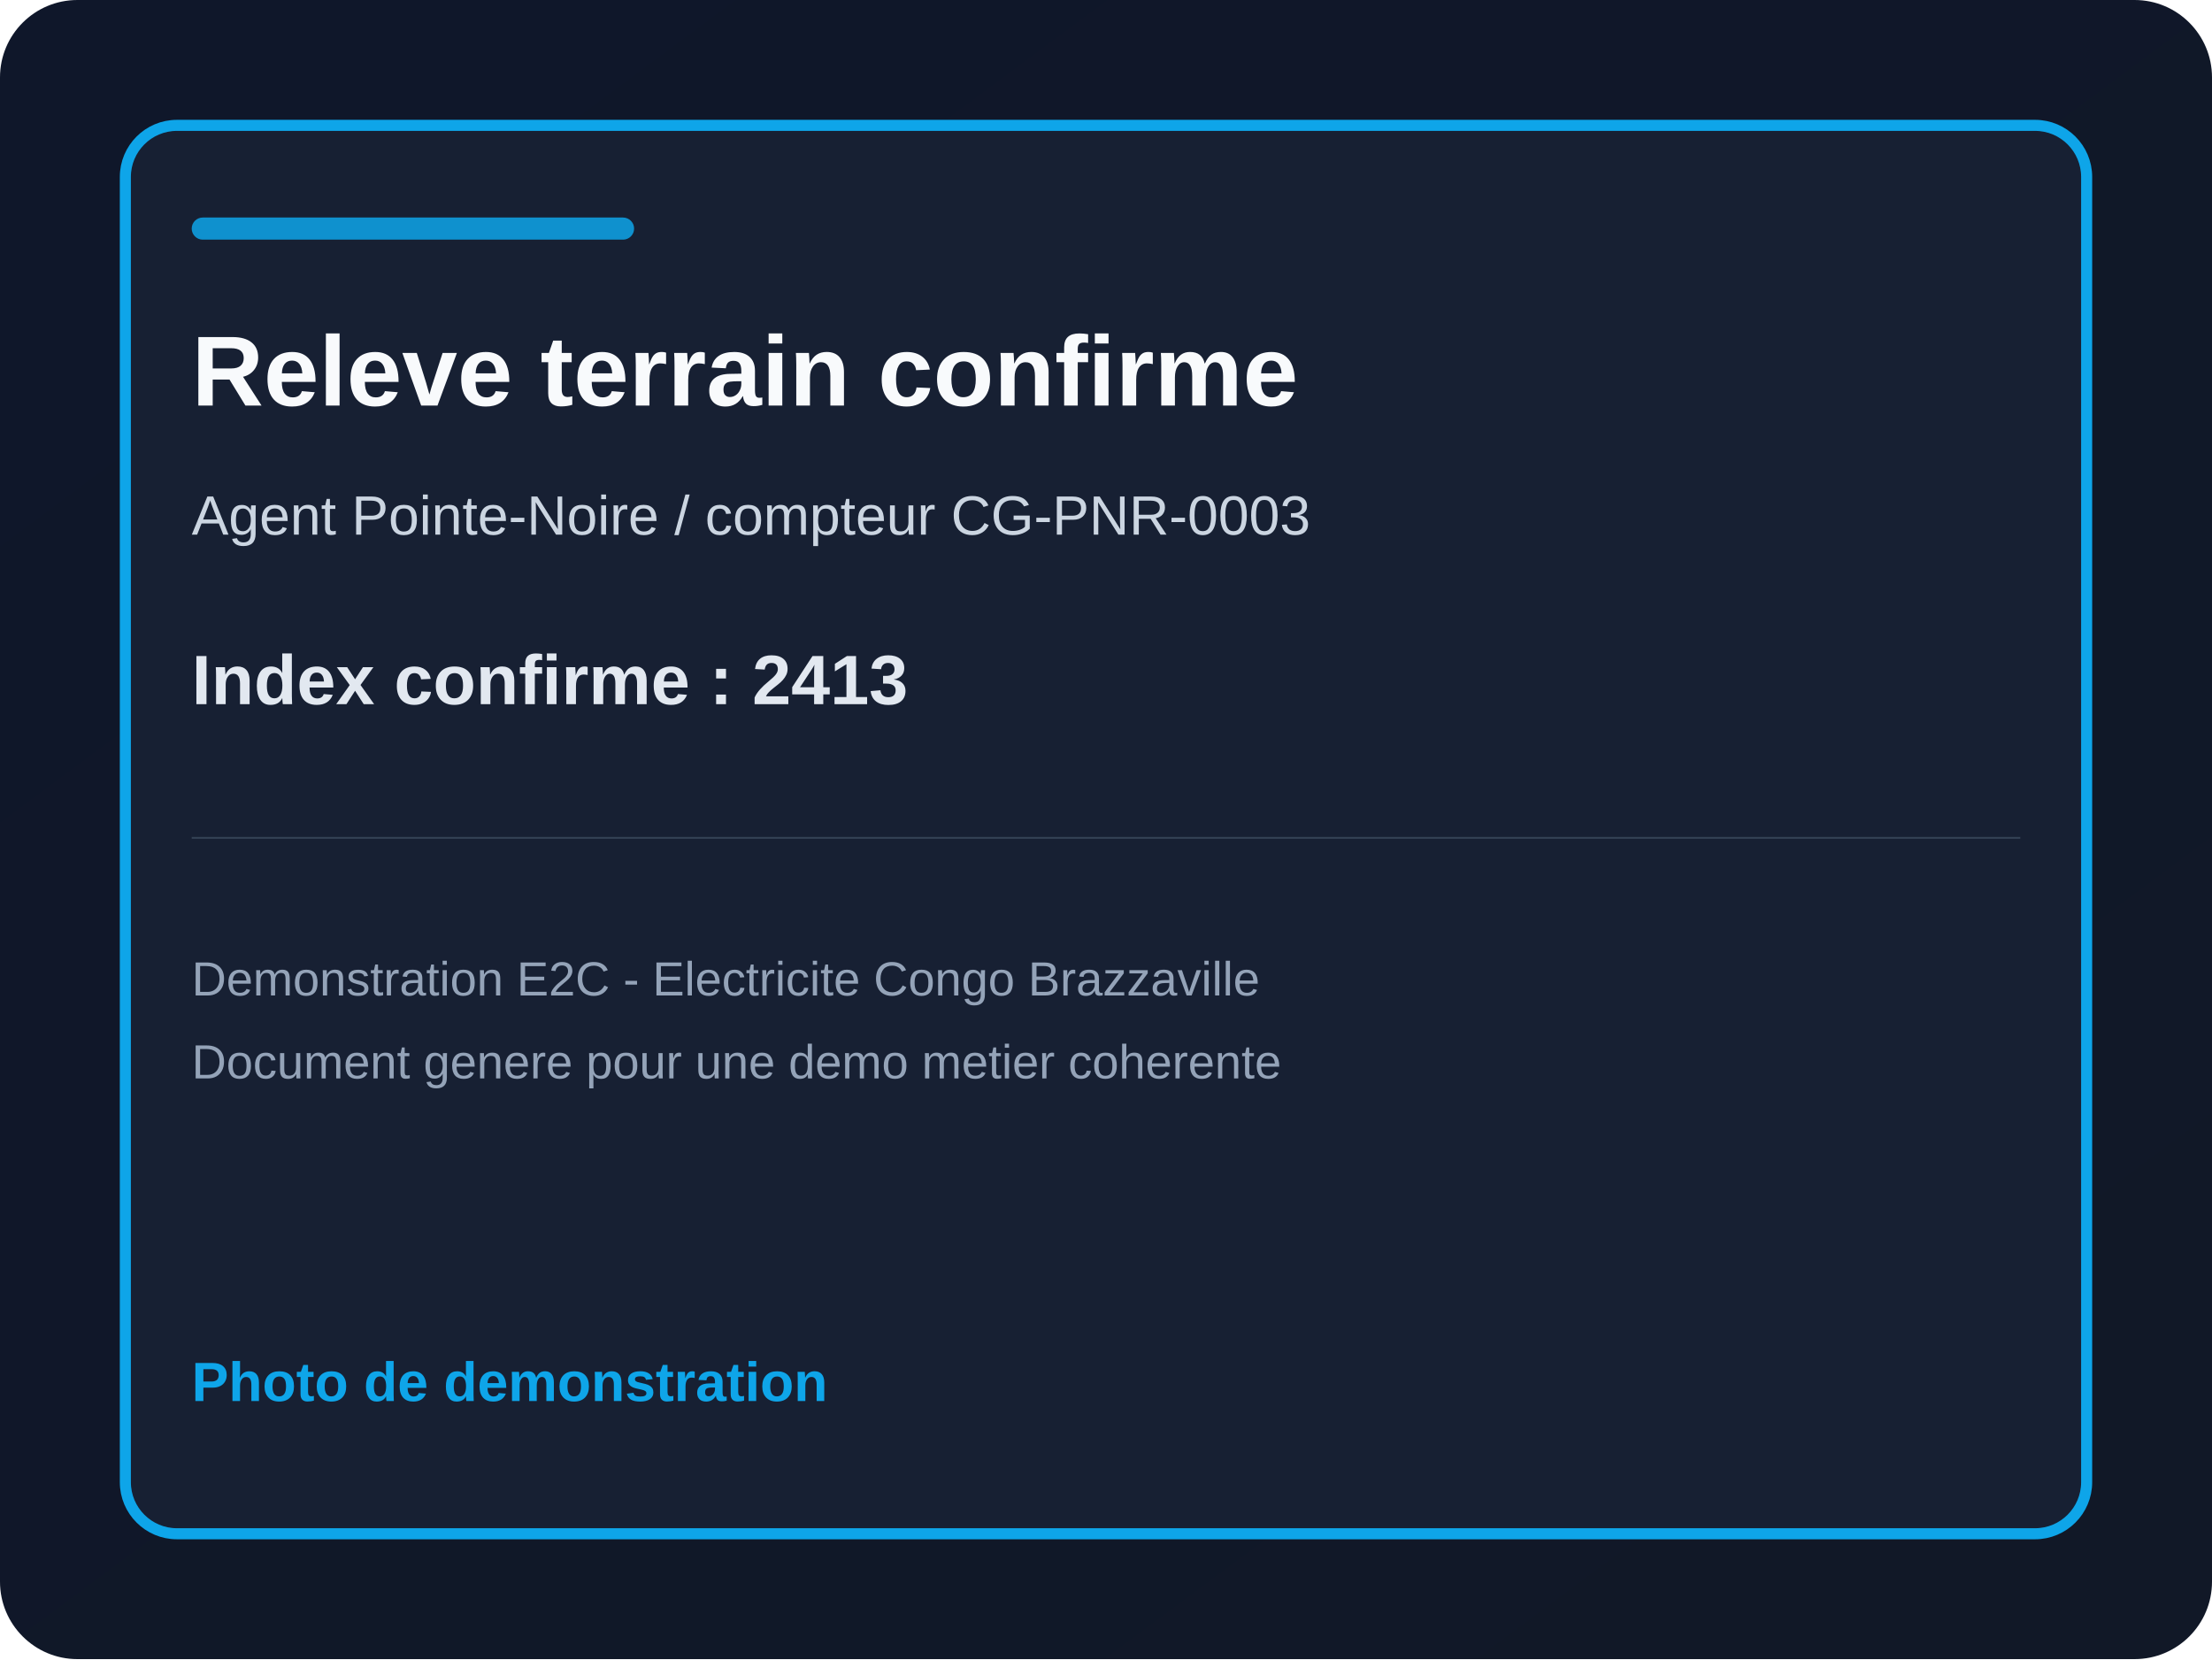
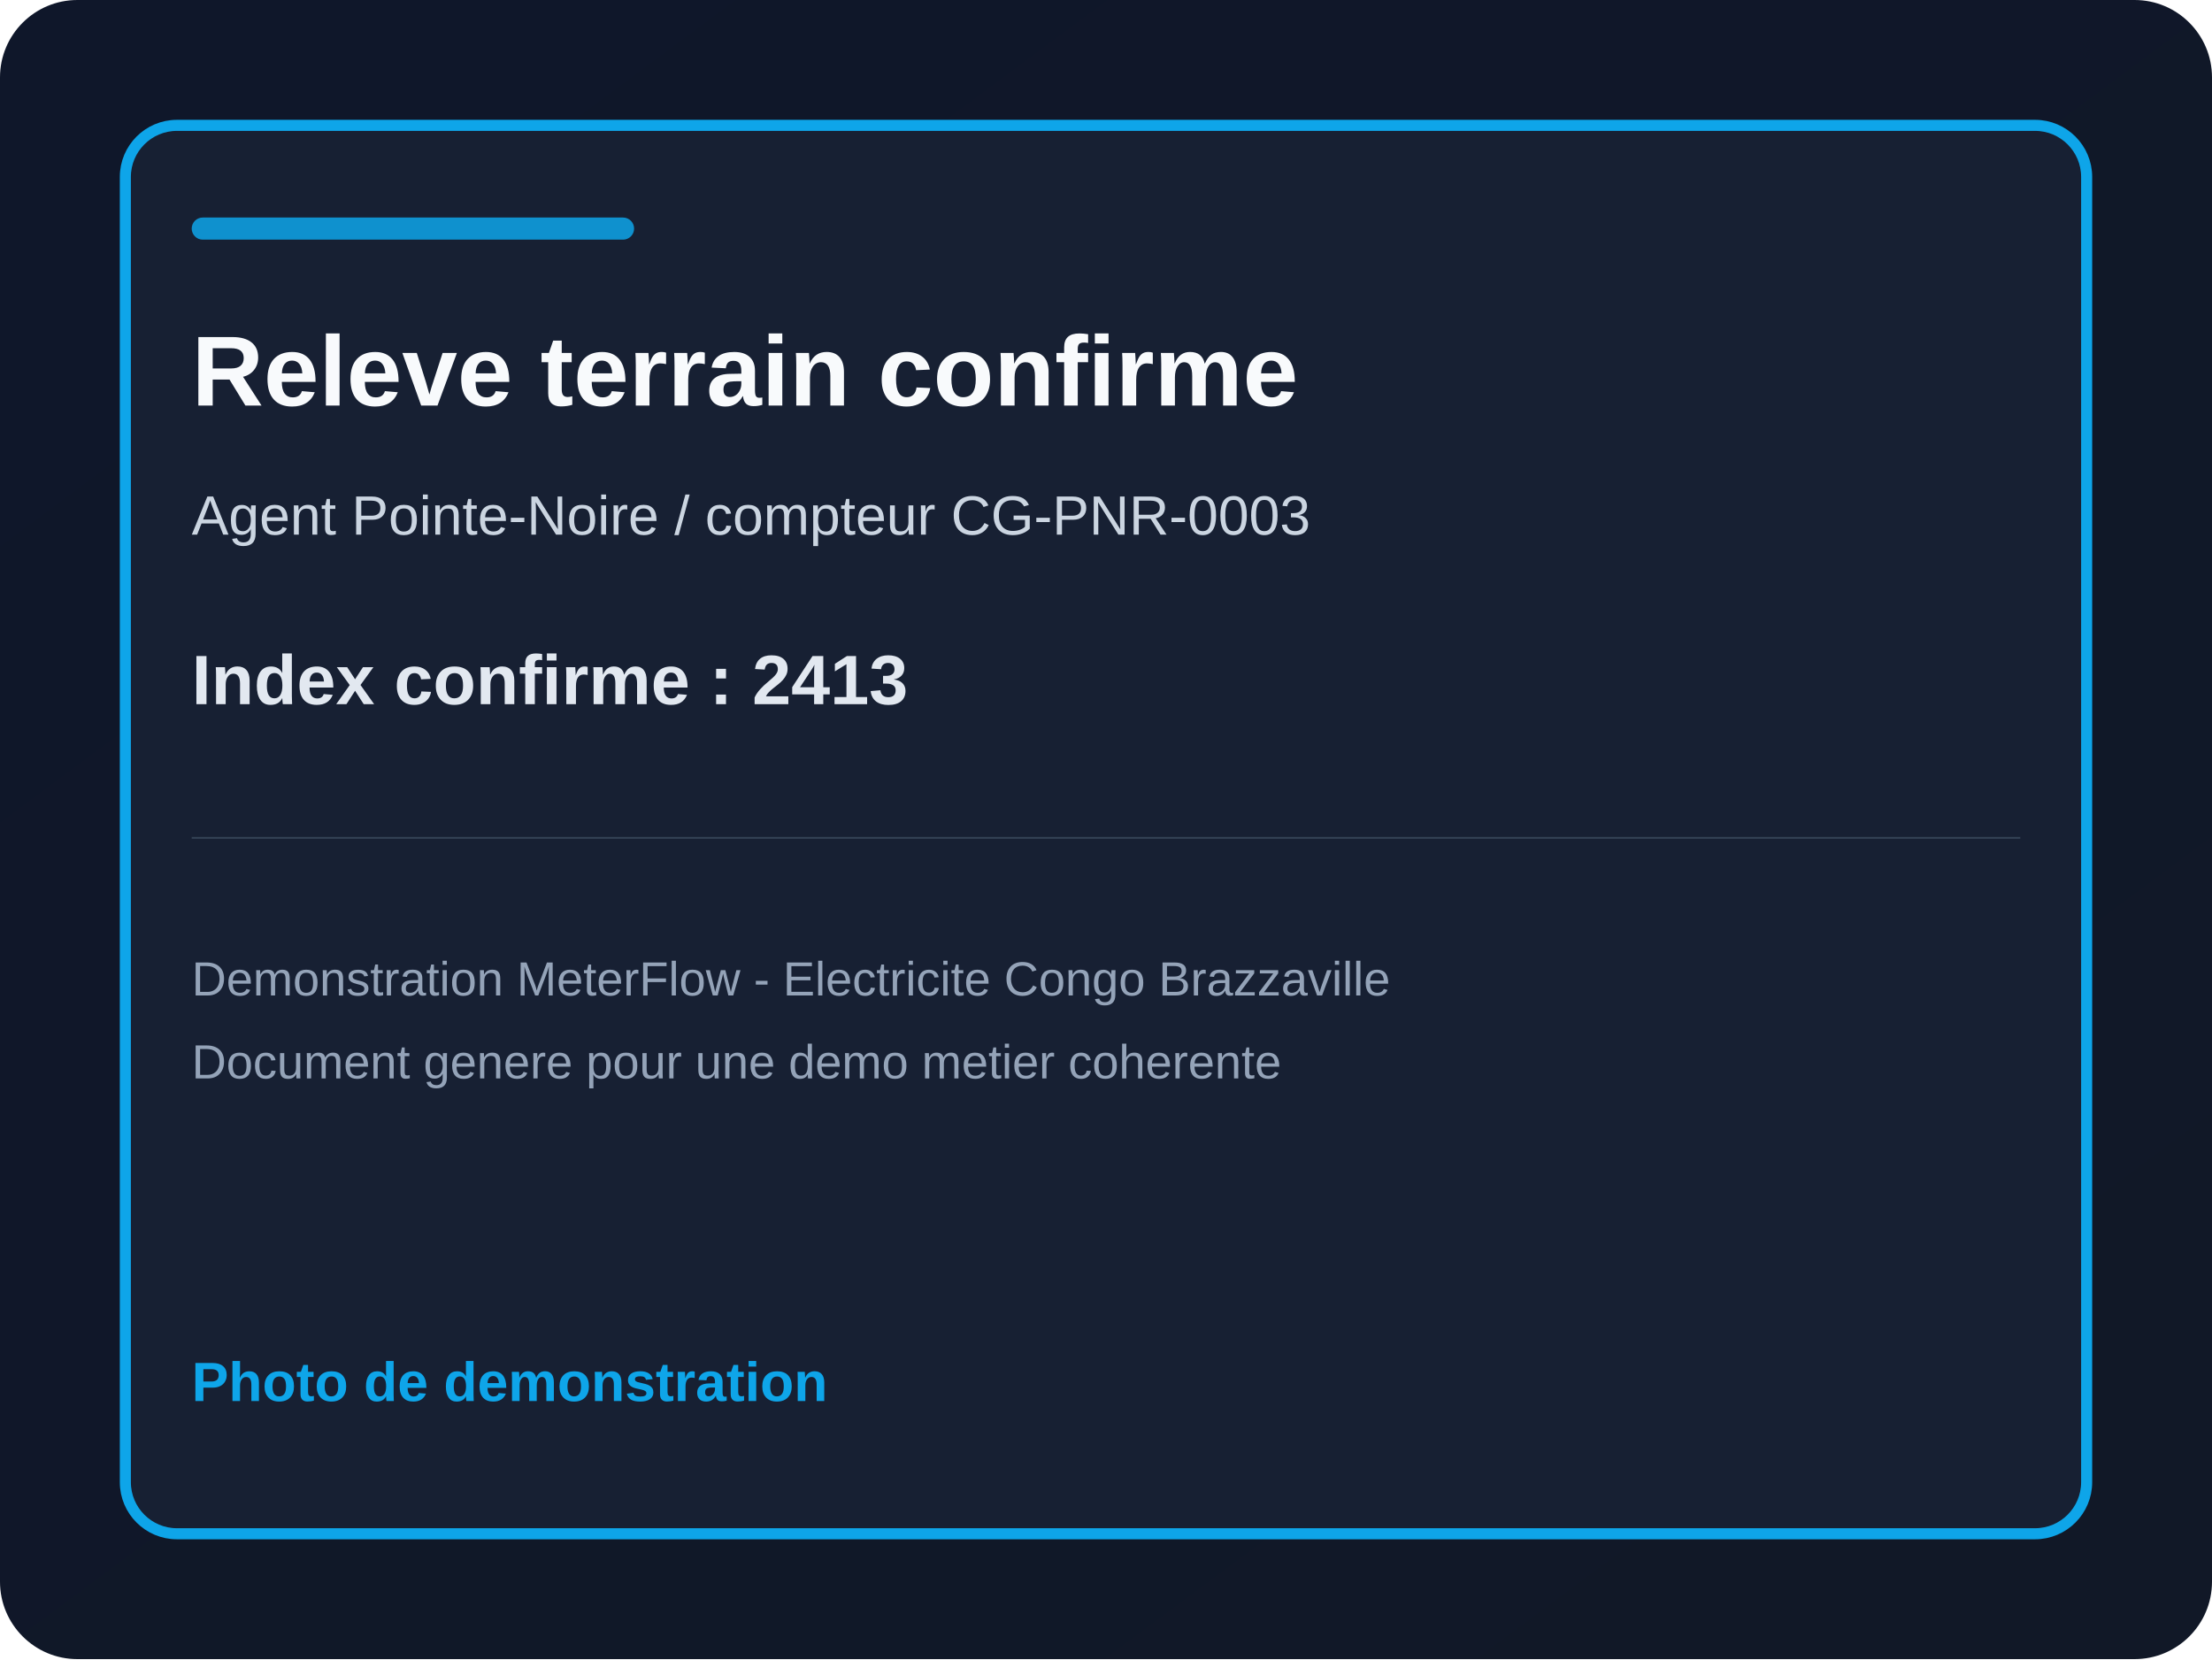
<svg xmlns="http://www.w3.org/2000/svg" width="1200" height="900" viewBox="0 0 1200 900">
  <defs>
    <linearGradient id="bg" x1="0" x2="1" y1="0" y2="1">
      <stop offset="0%" stop-color="#0f172a" />
      <stop offset="100%" stop-color="#111827" />
    </linearGradient>
  </defs>
  <rect width="1200" height="900" rx="42" fill="url(#bg)" />
  <rect x="68" y="68" width="1064" height="764" rx="28" fill="#172033" stroke="#0ea5e9" stroke-width="6" />
  <rect x="104" y="118" width="240" height="12" rx="6" fill="#0ea5e9" opacity="0.85" />
  <text x="104" y="220" fill="#f8fafc" font-family="Arial, Helvetica, sans-serif" font-size="54" font-weight="700">Releve terrain confirme</text>
  <text x="104" y="290" fill="#cbd5e1" font-family="Arial, Helvetica, sans-serif" font-size="30">Agent Pointe-Noire / compteur CG-PNR-0003</text>
  <text x="104" y="382" fill="#e2e8f0" font-family="Arial, Helvetica, sans-serif" font-size="38" font-weight="700">Index confirme : 2413</text>
  <rect x="104" y="454" width="992" height="1" fill="#334155" />
-   <text x="104" y="540" fill="#94a3b8" font-family="Arial, Helvetica, sans-serif" font-size="26">Demonstration E2C - Electricite Congo Brazzaville</text>
+   <text x="104" y="540" fill="#94a3b8" font-family="Arial, Helvetica, sans-serif" font-size="26">Demonstration MeterFlow - Electricite Congo Brazzaville</text>
  <text x="104" y="585" fill="#94a3b8" font-family="Arial, Helvetica, sans-serif" font-size="26">Document genere pour une demo metier coherente</text>
  <text x="104" y="760" fill="#0ea5e9" font-family="Arial, Helvetica, sans-serif" font-size="30" font-weight="700">Photo de demonstration</text>
</svg>
